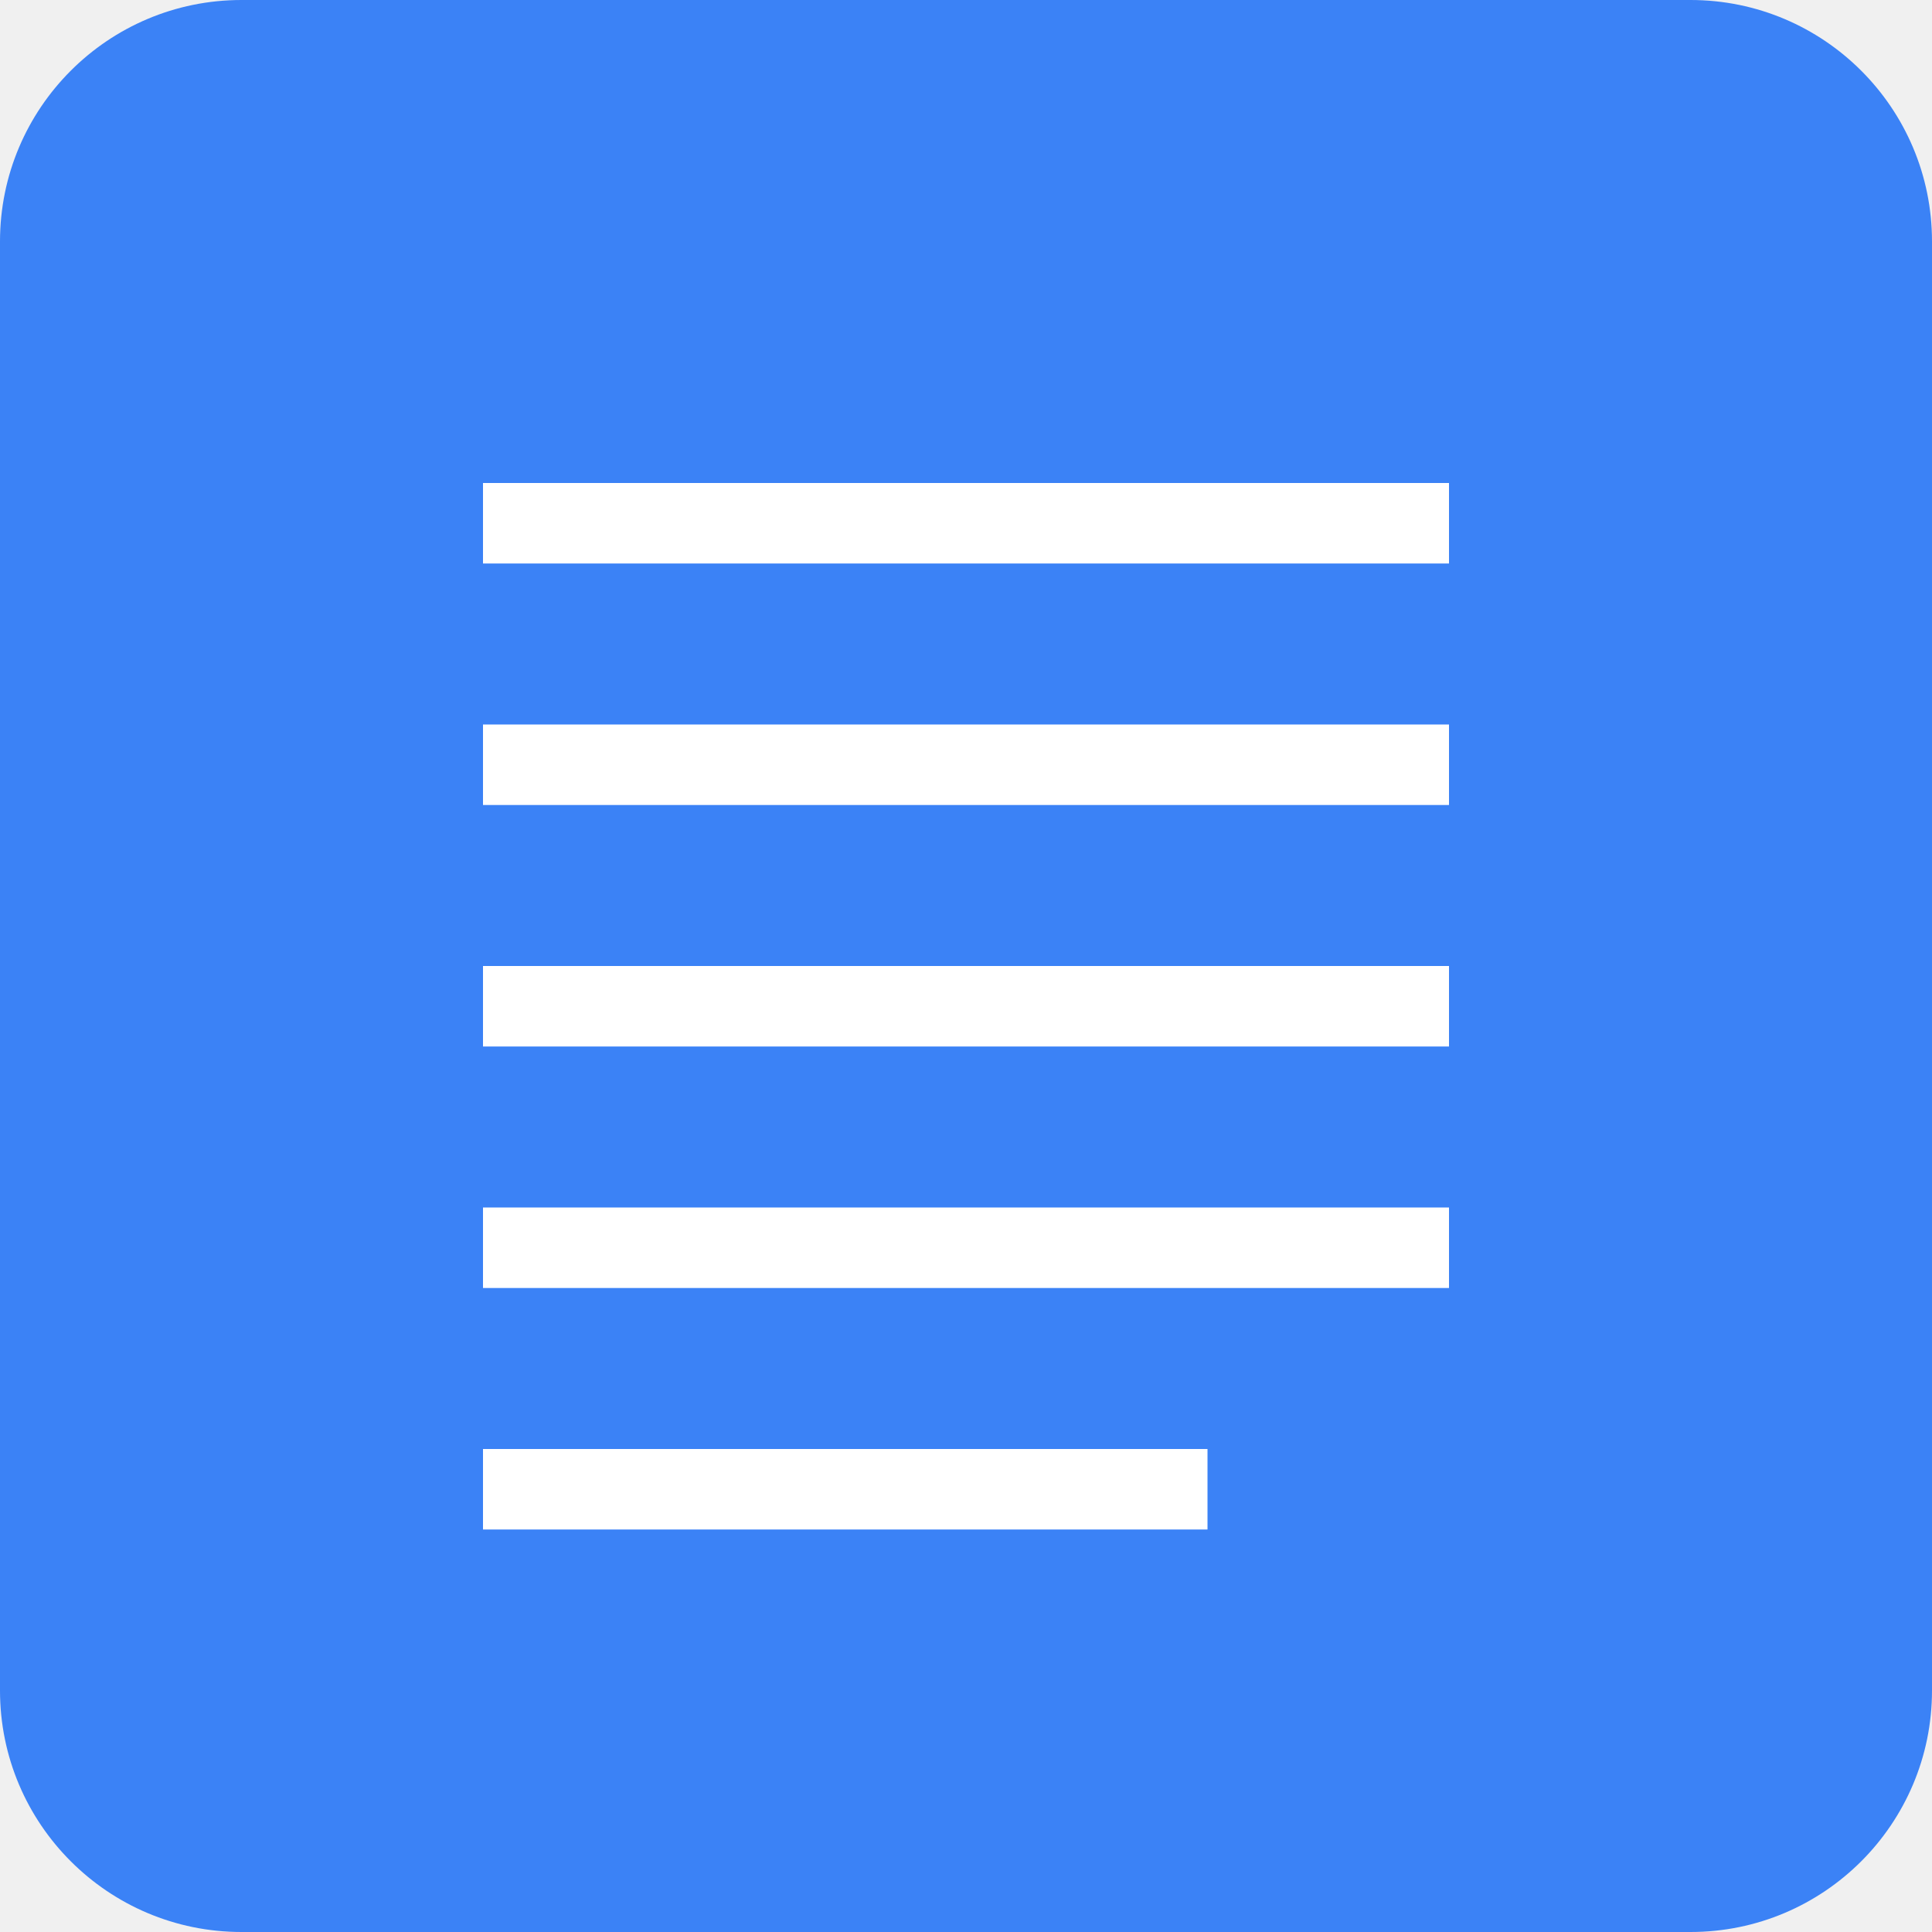
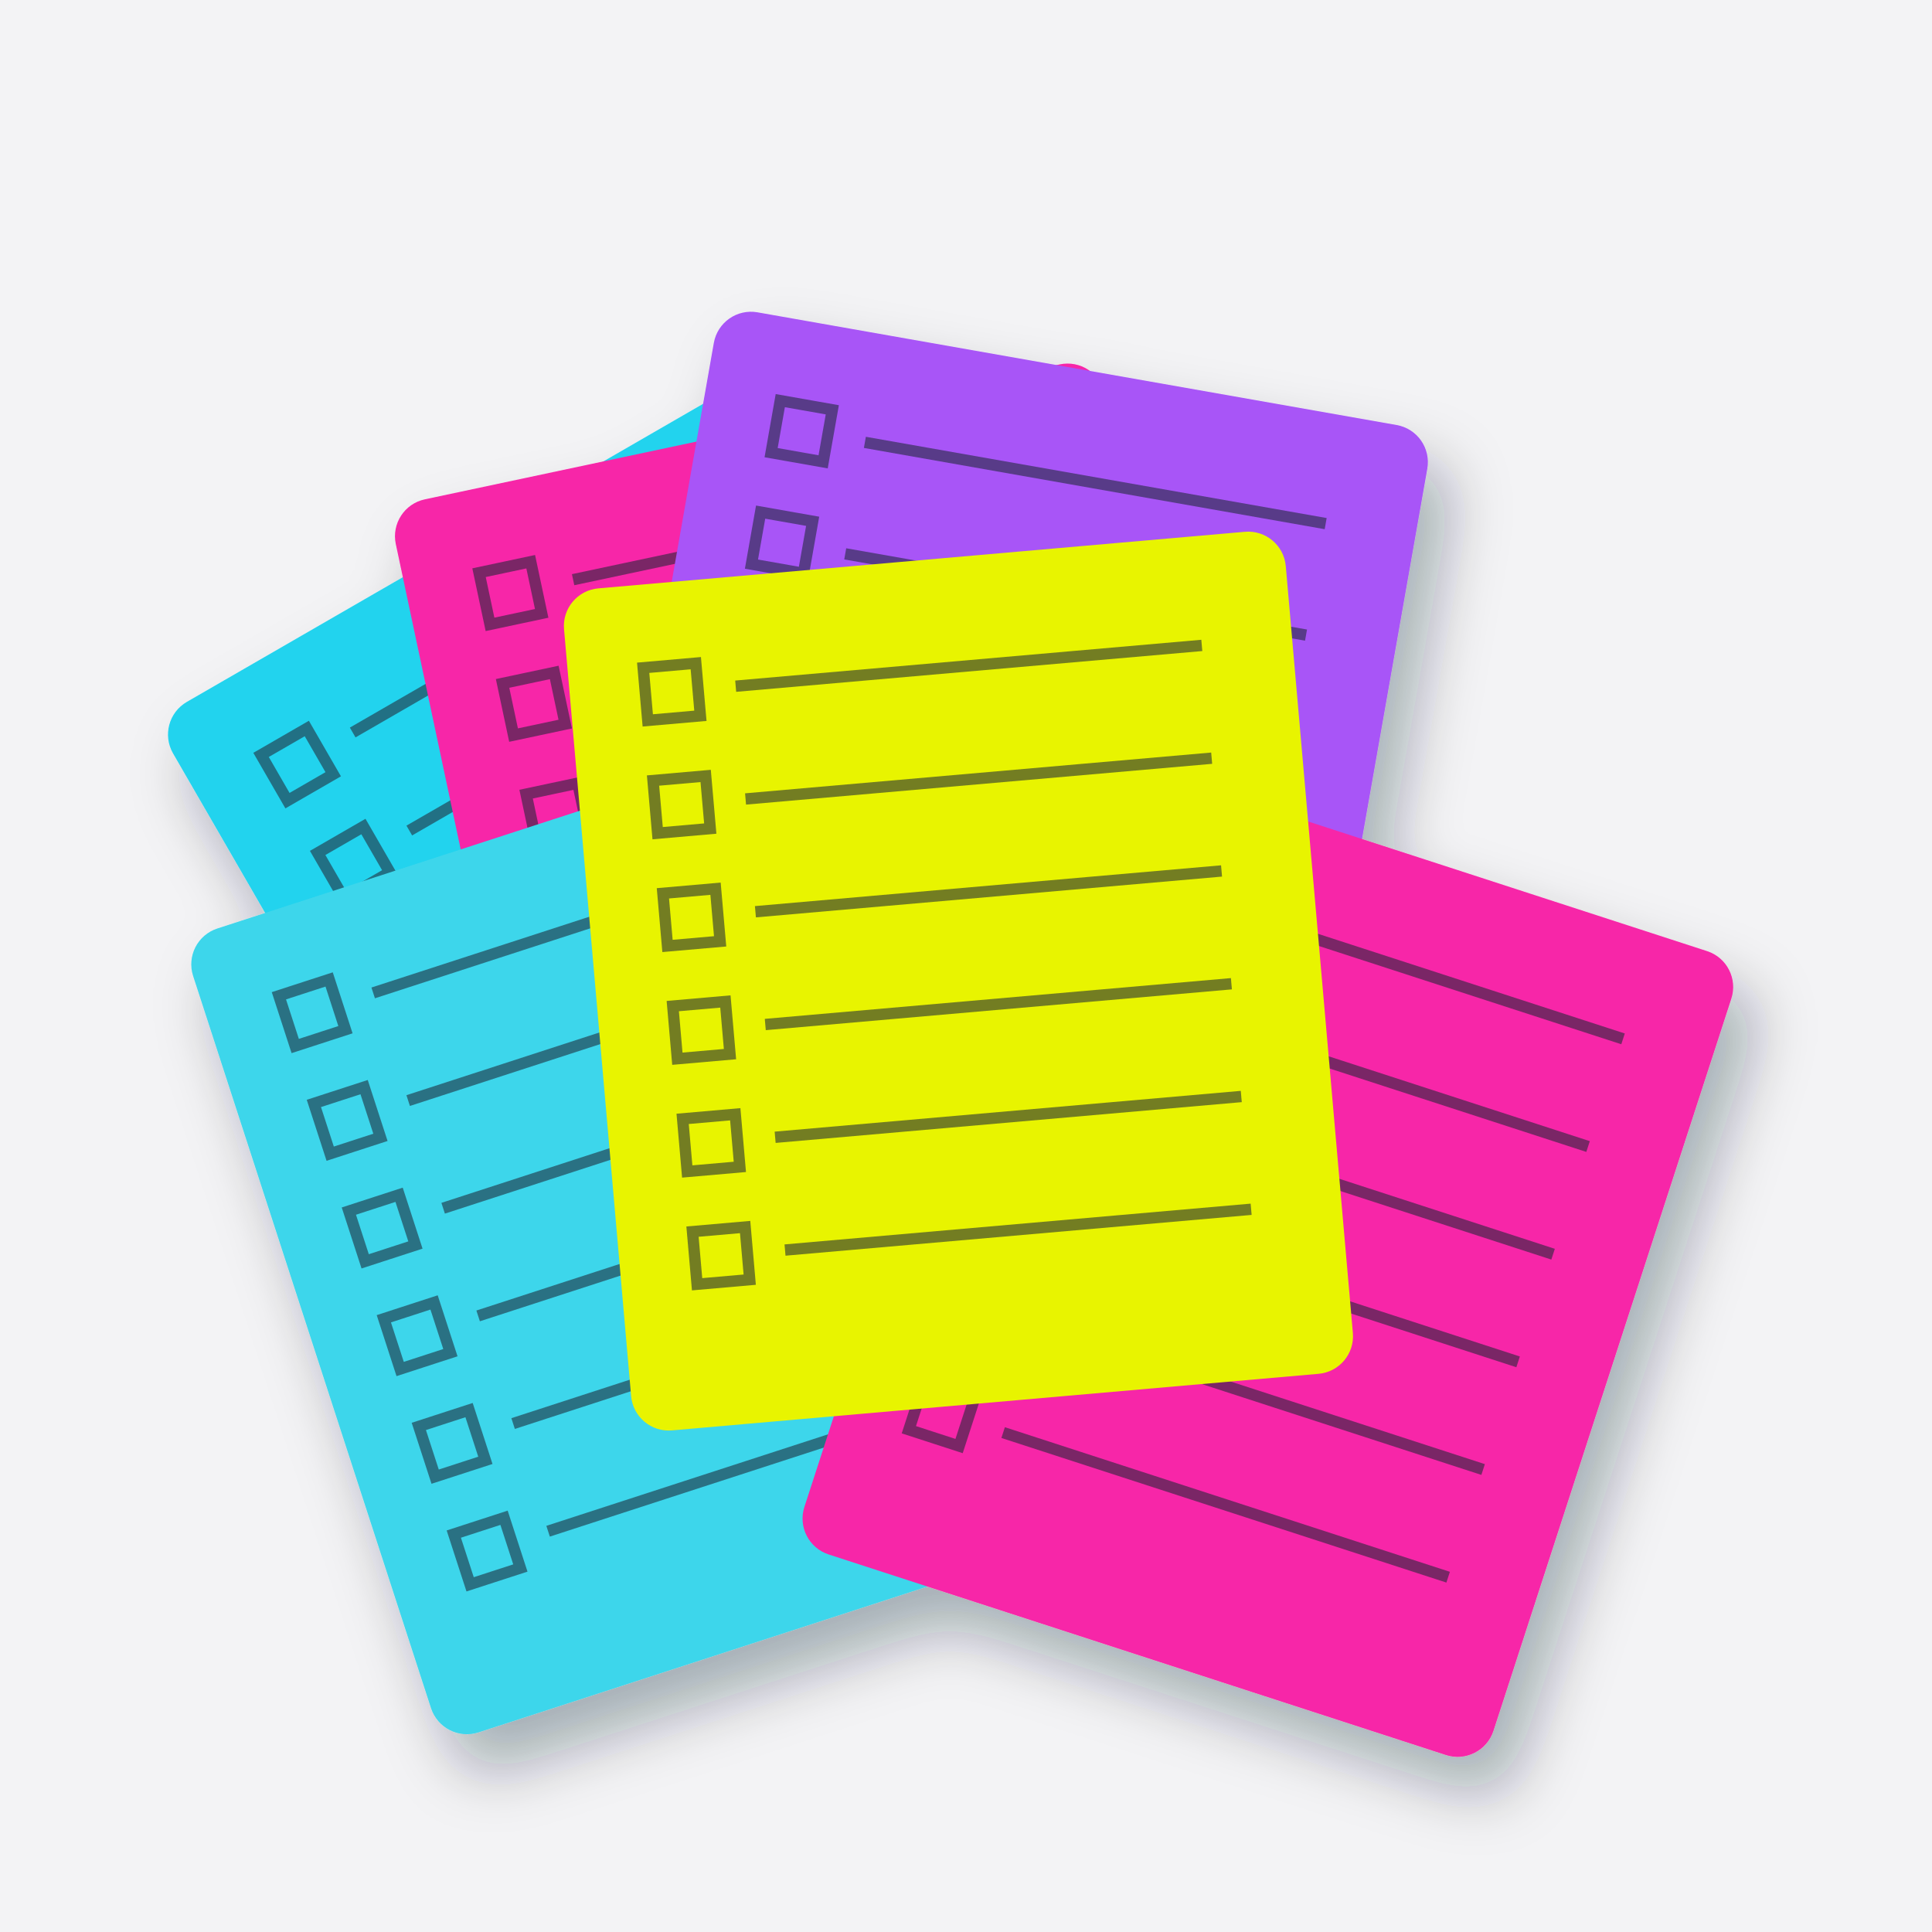
- <svg xmlns="http://www.w3.org/2000/svg" width="192" height="192" viewBox="0 0 192 192" fill="none">
-   <rect width="192" height="192" rx="24" fill="#3b82f6" />
-   <path d="M48 48H144V56H48V48Z" fill="white" />
-   <path d="M48 72H144V80H48V72Z" fill="white" />
-   <path d="M48 96H144V104H48V96Z" fill="white" />
-   <path d="M48 120H144V128H48V120Z" fill="white" />
-   <path d="M48 144H120V152H48V144Z" fill="white" />
+ <svg xmlns="http://www.w3.org/2000/svg" viewBox="0 0 512 512" role="img" aria-label="Colorful stack of checklist sticky notes">
+   <rect width="512" height="512" fill="#f3f3f5" />
+   <defs>
+     <filter id="shadow" x="-30%" y="-30%" width="160%" height="160%">
+       <feDropShadow dx="6" dy="10" stdDeviation="8" flood-color="#111827" flood-opacity="0.32" />
+     </filter>
+     <g id="note-lines" stroke="#1f2937" stroke-opacity="0.58" fill="none" stroke-width="3">
+       <rect x="20" y="22" width="14" height="14" />
+       <line x1="44" y1="29" x2="168" y2="29" />
+       <rect x="20" y="52" width="14" height="14" />
+       <line x1="44" y1="59" x2="168" y2="59" />
+       <rect x="20" y="82" width="14" height="14" />
+       <line x1="44" y1="89" x2="168" y2="89" />
+       <rect x="20" y="112" width="14" height="14" />
+       <line x1="44" y1="119" x2="168" y2="119" />
+       <rect x="20" y="142" width="14" height="14" />
+       <line x1="44" y1="149" x2="168" y2="149" />
+       <rect x="20" y="172" width="14" height="14" />
+       <line x1="44" y1="179" x2="168" y2="179" />
+     </g>
+   </defs>
+   <g filter="url(#shadow)">
+     <g transform="translate(84 128) rotate(-30 96 112)">
+       <rect width="192" height="224" rx="10" fill="#22d3ee" />
+       <use href="#note-lines" />
+     </g>
+     <g transform="translate(124 112) rotate(-12 96 112)">
+       <rect width="192" height="224" rx="10" fill="#f725a8" />
+       <use href="#note-lines" />
+     </g>
+     <g transform="translate(170 96) rotate(10 96 112)">
+       <rect width="192" height="224" rx="10" fill="#a855f7" />
+       <use href="#note-lines" />
+     </g>
+     <g transform="translate(78 214) rotate(-18 96 112)">
+       <rect width="192" height="224" rx="10" fill="#3dd6eb" />
+       <use href="#note-lines" />
+     </g>
+     <g transform="translate(240 220) rotate(18 96 112)">
+       <rect width="192" height="224" rx="10" fill="#f725a8" />
+       <use href="#note-lines" />
+     </g>
+     <g transform="translate(158 148) rotate(-5 96 112)">
+       <rect width="192" height="224" rx="10" fill="#e8f400" />
+       <use href="#note-lines" />
+     </g>
+   </g>
</svg>
